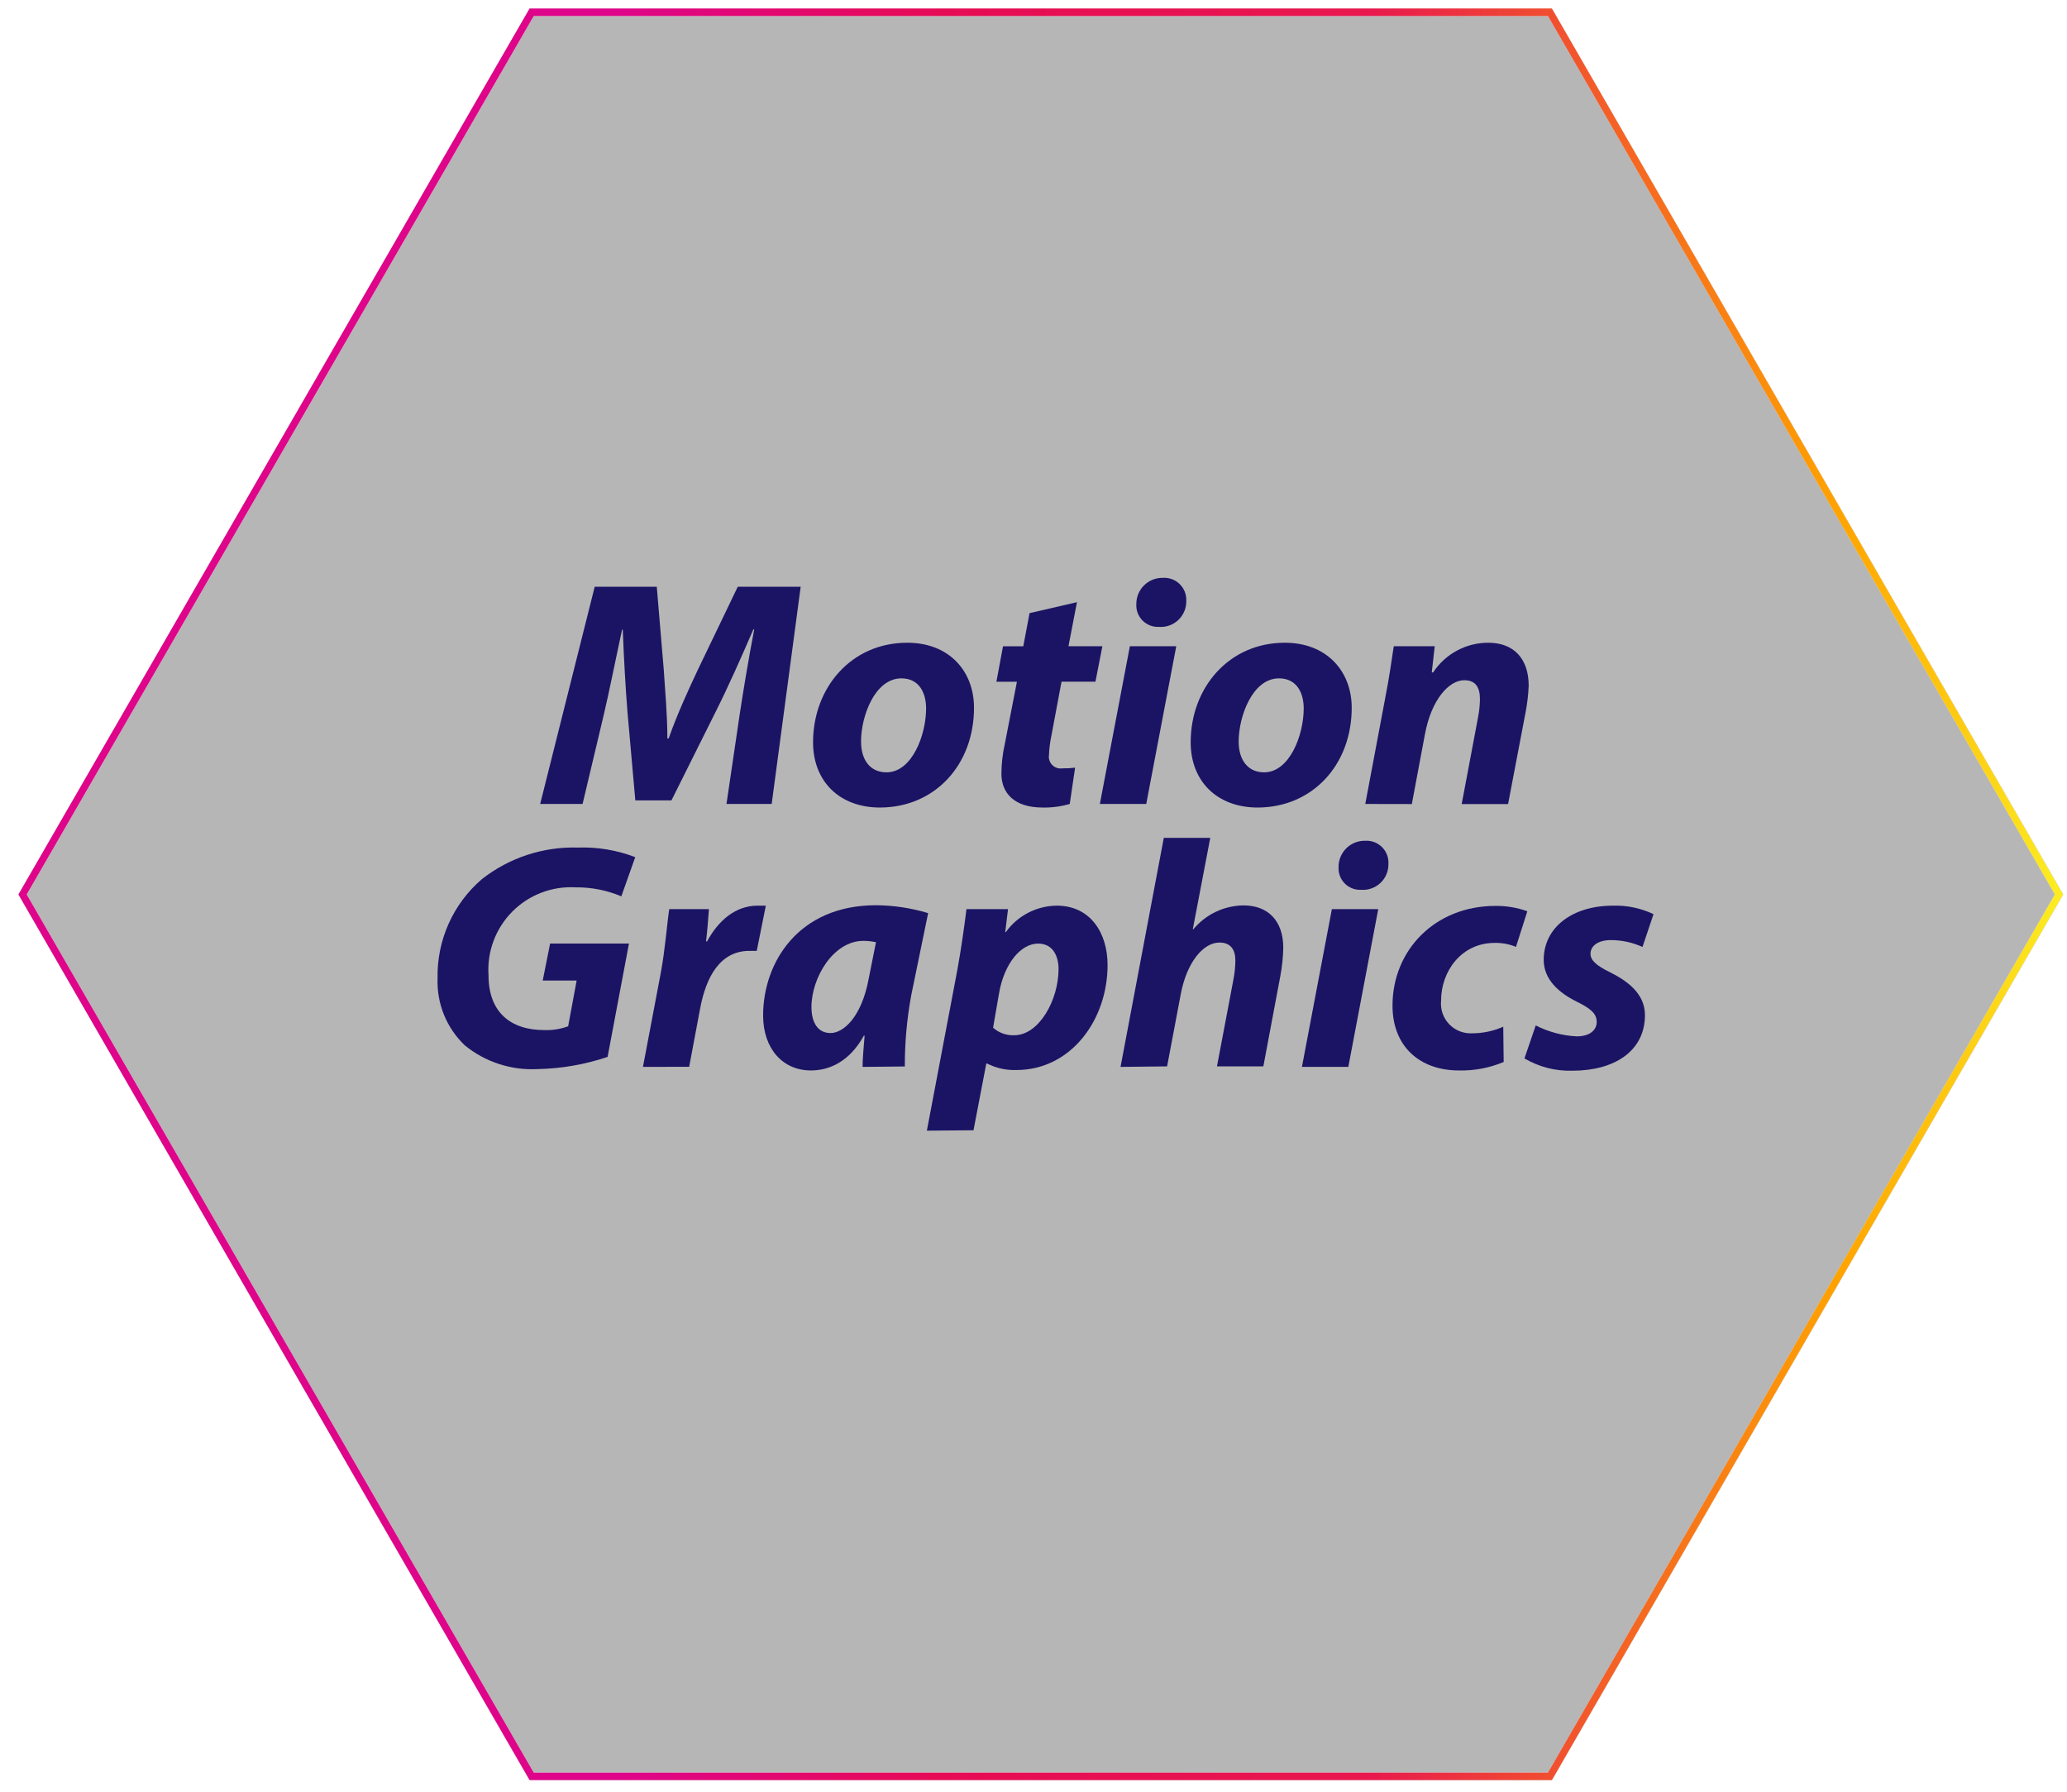
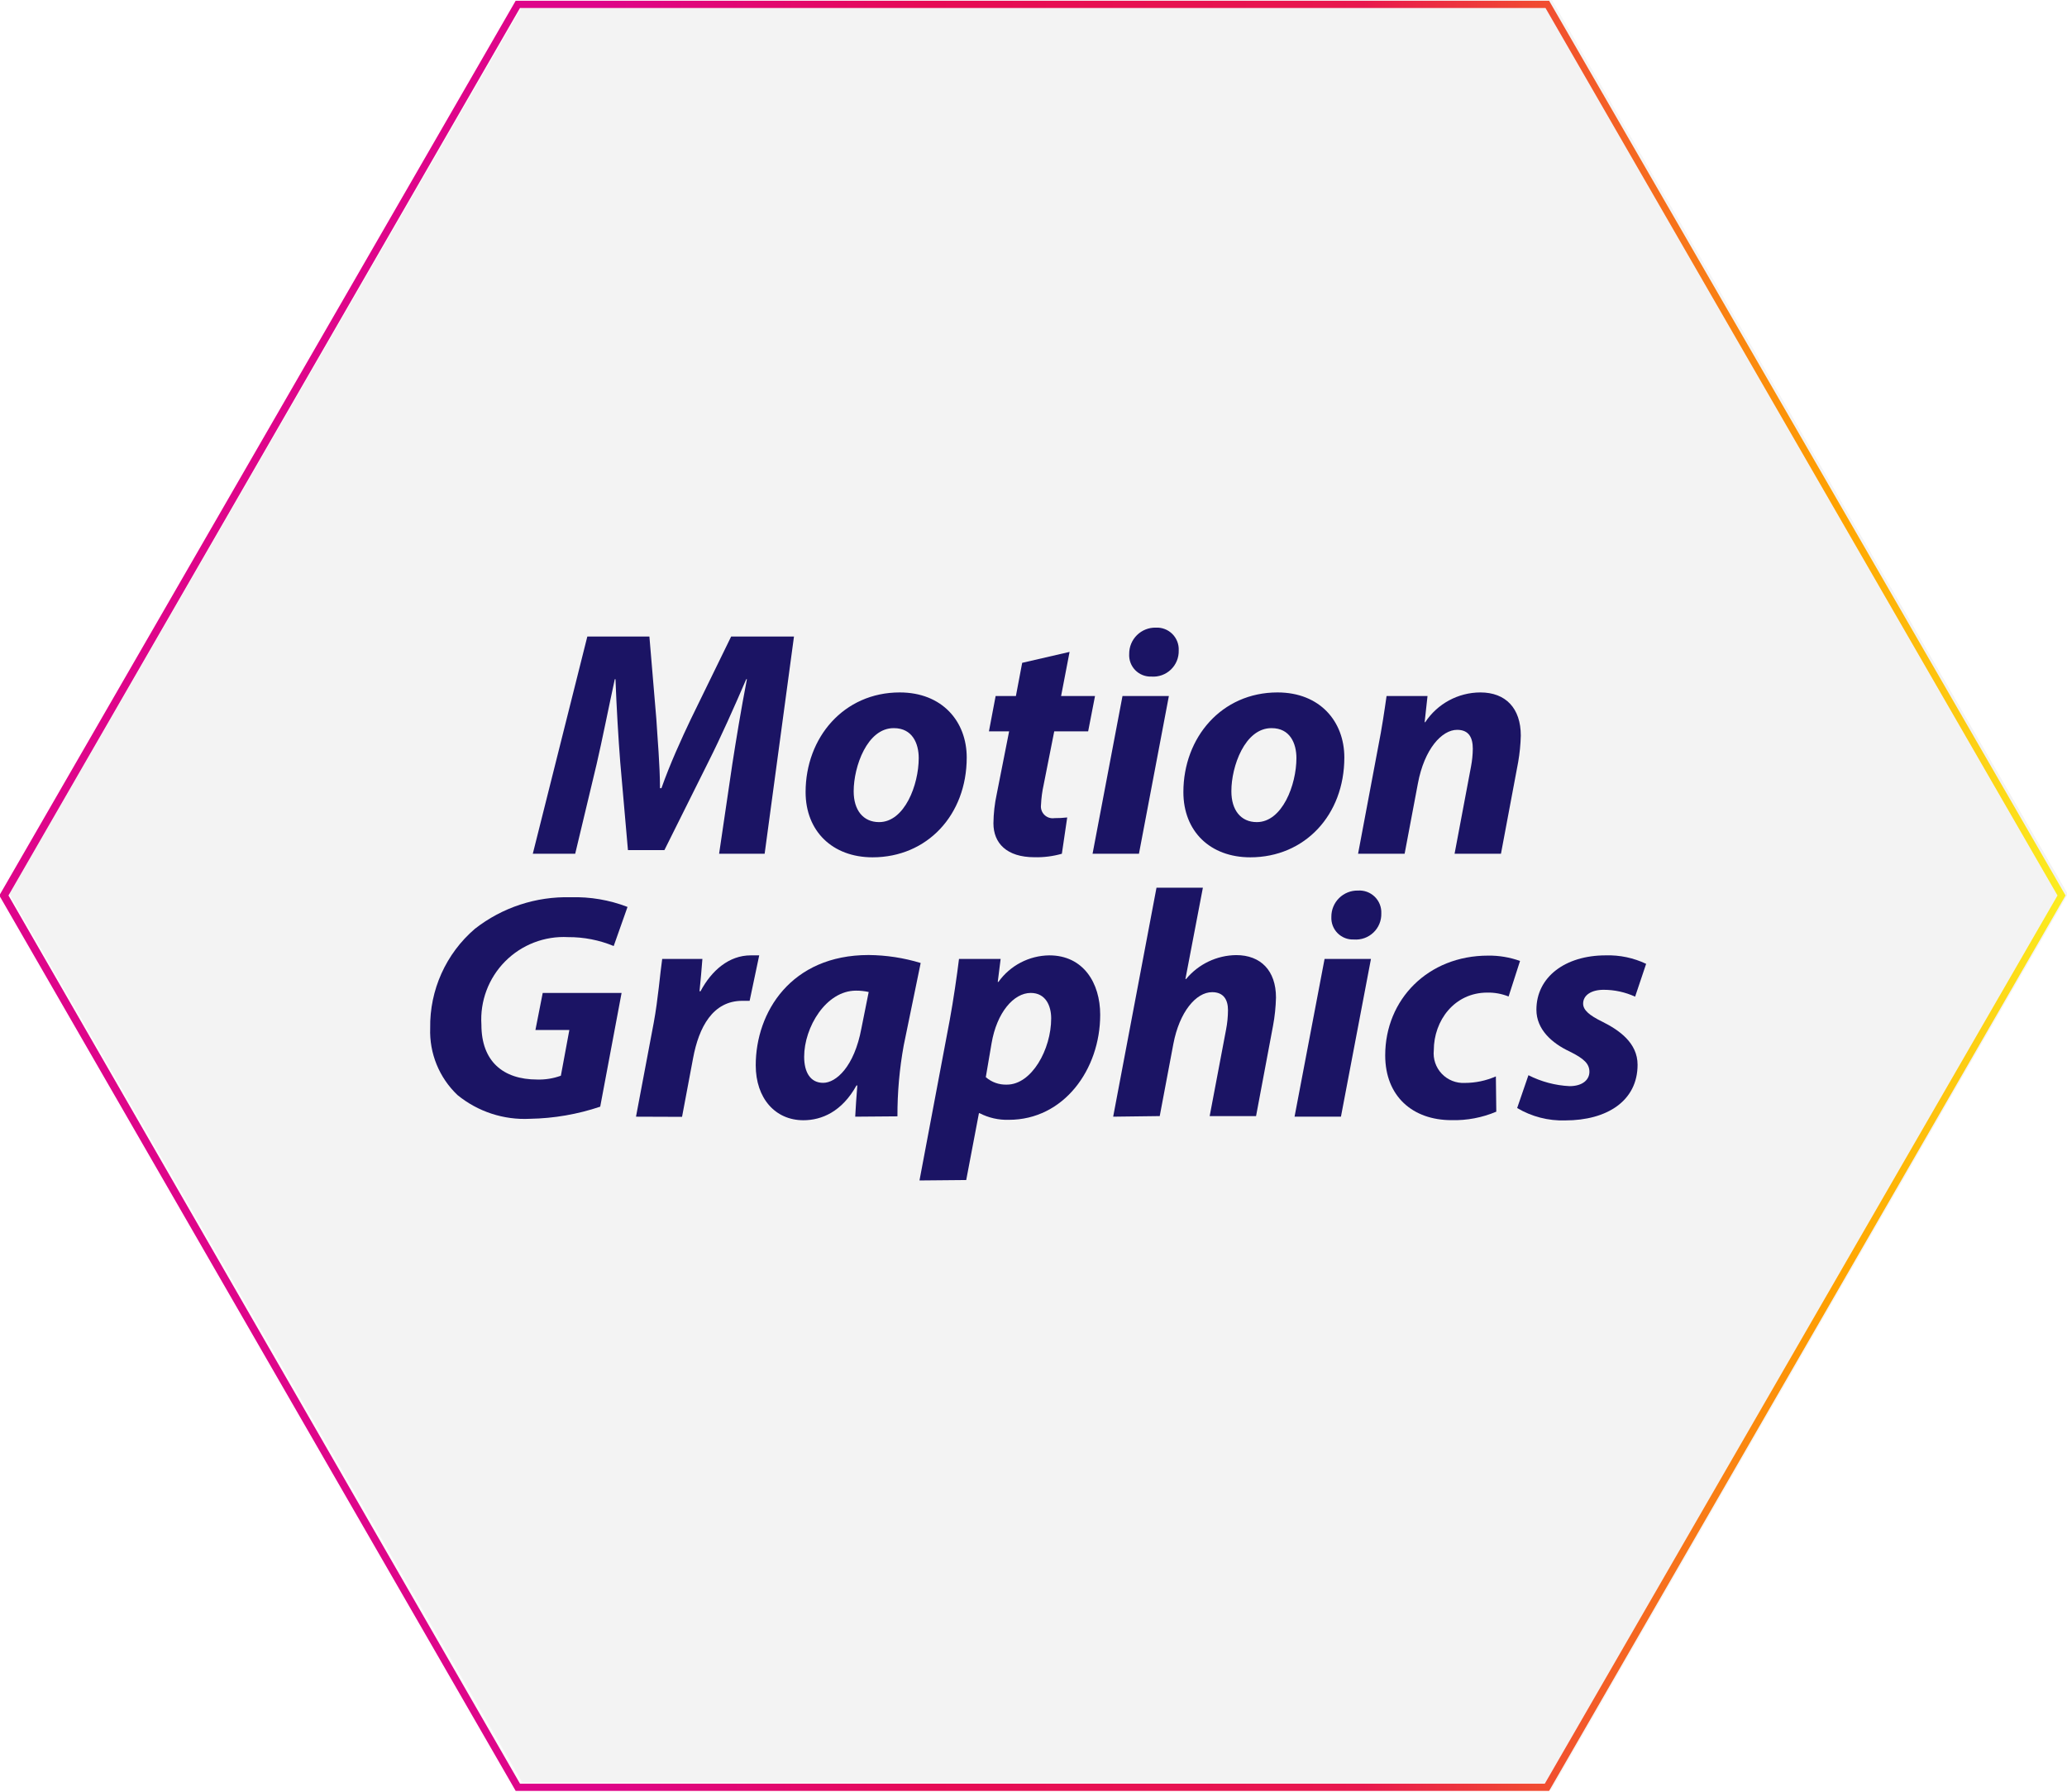
- <svg xmlns="http://www.w3.org/2000/svg" id="Layer_1" data-name="Layer 1" viewBox="0 0 243.75 211.24">
+ <svg xmlns="http://www.w3.org/2000/svg" viewBox="0 0 243.75 211.24">
  <defs>
-     <style>.cls-1{fill:#b6b6b6;}.cls-2{fill:url(#linear-gradient);}.cls-3{fill:url(#linear-gradient-2);}.cls-4{fill:#1b1464;}</style>
-     <linearGradient id="linear-gradient" x1="2.17" y1="105.46" x2="243.31" y2="105.46" gradientUnits="userSpaceOnUse">
+     <style>.cls-1{opacity:0.69;}.cls-2{fill:#ededed;}.cls-3{fill:url(#linear-gradient);}.cls-4{fill:url(#linear-gradient-2);}.cls-5{fill:#1b1464;}</style>
+     <linearGradient id="linear-gradient" x1="0.17" y1="-368.75" x2="243.83" y2="-368.75" gradientTransform="matrix(1, 0, 0, -1, 0, -263.3)" gradientUnits="userSpaceOnUse">
      <stop offset="0" stop-color="#fff" />
      <stop offset="1" stop-color="#ededed" />
    </linearGradient>
-     <linearGradient id="linear-gradient-2" x1="2.17" y1="105.46" x2="243.31" y2="105.46" gradientUnits="userSpaceOnUse">
+     <linearGradient id="linear-gradient-2" x1="-0.08" y1="-368.92" x2="243.58" y2="-368.92" gradientTransform="matrix(1, 0, 0, -1, 0, -263.3)" gradientUnits="userSpaceOnUse">
      <stop offset="0.29" stop-color="#de058a" />
      <stop offset="0.45" stop-color="#e60b55" />
      <stop offset="0.66" stop-color="#e8184e" />
      <stop offset="0.89" stop-color="#ffa300" />
      <stop offset="1" stop-color="#fcee21" />
    </linearGradient>
  </defs>
-   <polygon class="cls-1" points="183.03 1.04 62.45 1.04 2.17 105.46 62.45 209.88 183.03 209.88 243.31 105.46 183.03 1.04" />
-   <path class="cls-2" d="M182.54,1.89l59.79,103.57L182.54,209H62.94L3.15,105.46,62.94,1.89h119.6M183,1H62.45L2.17,105.46,62.45,209.88H183l60.28-104.42L183,1Z" />
-   <path class="cls-3" d="M182.54,1.89l59.79,103.57L182.54,209H62.94L3.15,105.46,62.94,1.89h119.6M183,1H62.45L2.17,105.46,62.45,209.88H183l60.28-104.42L183,1Z" />
-   <path class="cls-4" d="M85.67,94.79l1.56-10.58c.42-2.76,1-6.28,1.71-10h-.1c-1.44,3.33-3,6.84-4.42,9.66L79.18,94.37H74.92L74,84c-.23-2.81-.43-6.35-.56-9.77h-.08c-.74,3.4-1.5,7.25-2.15,10L68.7,94.79h-5l6.43-25.61h7.32l.82,9.74c.15,2.4.43,5.3.43,8.15h.15c1-2.85,2.38-5.85,3.47-8.16L87,69.18h7.42L91,94.79Z" />
-   <path class="cls-4" d="M114.86,83.44c0,6.78-4.66,11.77-11.1,11.77-4.73,0-7.88-3.06-7.88-7.69,0-6.43,4.5-11.74,11.1-11.74C112,75.78,114.86,79.2,114.86,83.44Zm-13.32,4c0,2.17,1.08,3.62,3,3.62,3,0,4.67-4.38,4.67-7.54,0-1.73-.75-3.54-2.92-3.54C103.12,80,101.53,84.53,101.54,87.41Z" />
-   <path class="cls-4" d="M127,71l-1,5.19h4l-.82,4.18h-4L124,86.67a13.61,13.61,0,0,0-.3,2.36,1.38,1.38,0,0,0,1.58,1.56,10.69,10.69,0,0,0,1.5-.08l-.63,4.28a10.7,10.7,0,0,1-3.22.42c-3.3,0-4.84-1.68-4.84-4a16.41,16.41,0,0,1,.39-3.44l1.44-7.39H117.5l.78-4.18h2.39l.74-3.91Z" />
-   <path class="cls-4" d="M129.7,94.79l3.54-18.6h5.47l-3.54,18.6ZM134,71.23a3.07,3.07,0,0,1,3.14-3.1,2.59,2.59,0,0,1,2.75,2.7,3,3,0,0,1-3.23,3.08A2.54,2.54,0,0,1,134,71.23Z" />
-   <path class="cls-4" d="M159.4,83.44c0,6.78-4.67,11.77-11.1,11.77-4.73,0-7.89-3.06-7.89-7.69,0-6.43,4.5-11.74,11.1-11.74C156.51,75.78,159.4,79.2,159.4,83.44Zm-13.33,4c0,2.17,1.09,3.62,3,3.62,3,0,4.67-4.38,4.67-7.54,0-1.73-.75-3.54-2.93-3.54C147.66,80,146.07,84.53,146.07,87.41Z" />
-   <path class="cls-4" d="M161,94.79l2.36-12.54c.46-2.35.75-4.39,1-6.06h4.83l-.35,3.09H169a7.78,7.78,0,0,1,6.5-3.5c3,0,4.77,1.86,4.77,5.08A21.58,21.58,0,0,1,179.9,84l-2.06,10.8h-5.47l1.94-10.29a11.92,11.92,0,0,0,.21-2.08c0-1.3-.44-2.23-1.85-2.23-1.78,0-3.86,2.24-4.63,6.34l-1.55,8.26Z" />
-   <path class="cls-4" d="M71.65,124.61a27.46,27.46,0,0,1-8.3,1.44,12.52,12.52,0,0,1-8.54-2.8,10.38,10.38,0,0,1-3.21-7.9,15,15,0,0,1,5.23-11.7,17.49,17.49,0,0,1,11.3-3.72,17.25,17.25,0,0,1,6.78,1.13l-1.64,4.62a13.56,13.56,0,0,0-5.43-1.06A9.73,9.73,0,0,0,57.61,115c0,4.3,2.55,6.45,6.58,6.45A7.31,7.31,0,0,0,67,121l1-5.39H64l.87-4.36h9.3Z" />
-   <path class="cls-4" d="M75.82,125.79l2.1-11.07c.52-2.79.75-5.92,1-7.53H83.6c-.09,1.26-.19,2.52-.34,3.81h.12c1.32-2.47,3.38-4.22,5.93-4.22.34,0,.7,0,1,0l-1.07,5.33c-.24,0-.54,0-.86,0-3.48,0-5.12,3.1-5.81,6.76l-1.3,6.91Z" />
-   <path class="cls-4" d="M101.72,125.79c0-1.08.14-2.36.24-3.68h-.09c-1.71,3.09-4.09,4.1-6.25,4.1-3.33,0-5.63-2.59-5.63-6.48,0-6.26,4.17-13,13.31-13a21.75,21.75,0,0,1,6.15.93l-2,9.72a46,46,0,0,0-.75,8.36Zm1.58-14.7a7.24,7.24,0,0,0-1.49-.16c-3.54,0-6.11,4.34-6.12,7.79,0,1.83.74,3.08,2.25,3.08s3.66-1.86,4.5-6.41Z" />
-   <path class="cls-4" d="M109.3,133.31l3.59-18.93c.41-2.21.85-5.29,1.08-7.19h4.9l-.33,2.71h.07a7.48,7.48,0,0,1,6-3.12c4,0,6,3.24,6,7,0,6.45-4.3,12.38-10.77,12.38a7.14,7.14,0,0,1-3.45-.77h-.08l-1.51,7.87Zm7.81-12.14a3.54,3.54,0,0,0,2.49.89c2.93,0,5.23-4.16,5.23-7.81,0-1.48-.64-3-2.41-3-2,0-4,2.28-4.62,5.93Z" />
-   <path class="cls-4" d="M132.14,125.79l5.1-27h5.48l-2.06,10.77h.07a7.79,7.79,0,0,1,5.91-2.81c2.9,0,4.69,1.82,4.69,5a21,21,0,0,1-.35,3.35l-2,10.63h-5.47l1.93-10.18a12.37,12.37,0,0,0,.24-2.3c0-1.23-.51-2.12-1.88-2.12-1.91,0-3.86,2.34-4.56,6.09l-1.61,8.51Z" />
-   <path class="cls-4" d="M153.53,125.79l3.53-18.6h5.47L159,125.79Zm4.32-23.56a3.07,3.07,0,0,1,3.14-3.1,2.58,2.58,0,0,1,2.74,2.7,3,3,0,0,1-3.23,3.08A2.53,2.53,0,0,1,157.85,102.23Z" />
-   <path class="cls-4" d="M177.32,125.21a12.78,12.78,0,0,1-5.28,1c-4.59,0-7.83-2.81-7.83-7.64,0-6.59,5.06-11.76,12.13-11.76a10.73,10.73,0,0,1,3.77.63l-1.34,4.2a6.24,6.24,0,0,0-2.52-.47c-3.89,0-6.31,3.32-6.31,6.8a3.5,3.5,0,0,0,3.65,3.86,9,9,0,0,0,3.68-.78Z" />
-   <path class="cls-4" d="M181.1,120.9a11.84,11.84,0,0,0,4.85,1.29c1.54,0,2.34-.76,2.34-1.69s-.6-1.54-2.31-2.38c-2.14-1.05-3.94-2.63-3.94-4.94,0-3.85,3.39-6.4,8.17-6.4a10.44,10.44,0,0,1,4.78,1l-1.3,3.87a9,9,0,0,0-3.72-.81c-1.45,0-2.41.63-2.41,1.63,0,.77.75,1.41,2.26,2.14,2,1,4.16,2.49,4.16,5.07,0,4.26-3.62,6.56-8.54,6.56a10.53,10.53,0,0,1-5.67-1.45Z" />
+   <g id="Layer_2" data-name="Layer 2">
+     <g class="cls-1">
+       <polygon class="cls-2" points="182.94 -0.09 61.07 -0.09 0.17 105.41 61.07 210.98 182.94 210.98 243.83 105.41 182.94 -0.09" />
+       <path class="cls-3" d="M182.43.77l60.46,104.64L182.43,210.13H61.58L1.12,105.41,61.58.77H182.43m.51-.86H61.07L.17,105.41,61.07,211H182.94l60.89-105.57L182.94-.09Z" />
+     </g>
+     <path class="cls-4" d="M182.25.94l60.38,104.64L182.17,210.3H61.32L1,105.58,61.32.94H182.25m.43-.85H60.81L-.08,105.58,60.81,211.15H182.68l60.9-105.57L182.68.09Z" />
+     <path class="cls-5" d="M84.8,100.66l1.56-10.58c.43-2.76,1-6.28,1.72-10H88c-1.43,3.32-3,6.84-4.42,9.66l-5.23,10.49H74.05l-.91-10.38c-.22-2.81-.43-6.36-.56-9.77H72.5c-.74,3.4-1.5,7.25-2.14,10l-2.53,10.58h-5l6.43-25.61h7.32l.82,9.74c.14,2.39.42,5.3.43,8.14H78c1-2.84,2.37-5.84,3.47-8.15l4.75-9.73h7.41l-3.46,25.61Z" />
+     <path class="cls-5" d="M114,89.31c0,6.78-4.67,11.77-11.1,11.77C98.17,101.08,95,98,95,93.39c0-6.43,4.5-11.75,11.1-11.75C111.11,81.64,114,85.06,114,89.31Zm-13.33,4c0,2.17,1.09,3.62,3,3.62,3,0,4.67-4.39,4.67-7.55,0-1.73-.75-3.53-2.93-3.53C102.26,85.82,100.67,90.4,100.67,93.28Z" />
+     <path class="cls-5" d="M126.13,76.86l-1,5.2h4l-.81,4.17h-4l-1.25,6.31a13.54,13.54,0,0,0-.31,2.36,1.39,1.39,0,0,0,1.59,1.56,12.56,12.56,0,0,0,1.5-.08l-.63,4.28a10.81,10.81,0,0,1-3.23.41c-3.29,0-4.84-1.67-4.84-4a17.2,17.2,0,0,1,.39-3.45L119,86.23h-2.38l.79-4.17h2.39l.74-3.91Z" />
+     <path class="cls-5" d="M128.84,100.66l3.53-18.6h5.47l-3.53,18.6Zm4.32-23.56A3.07,3.07,0,0,1,136.3,74,2.57,2.57,0,0,1,139,76.69a3,3,0,0,1-3.23,3.08A2.52,2.52,0,0,1,133.16,77.1Z" />
+     <path class="cls-5" d="M158.53,89.31c0,6.78-4.66,11.77-11.09,11.77-4.73,0-7.89-3.06-7.89-7.69,0-6.43,4.5-11.75,11.1-11.75C155.65,81.64,158.53,85.06,158.53,89.31Zm-13.32,4c0,2.17,1.09,3.62,3,3.62,3,0,4.67-4.39,4.67-7.55,0-1.73-.75-3.53-2.92-3.53C146.79,85.82,145.2,90.4,145.21,93.28Z" />
+     <path class="cls-5" d="M160.15,100.66l2.36-12.54c.47-2.36.76-4.39,1-6.06h4.83L168,85.15h.07a7.82,7.82,0,0,1,6.5-3.51c3,0,4.77,1.87,4.77,5.09a21.4,21.4,0,0,1-.31,3.12L177,100.66h-5.47l1.94-10.29a11.92,11.92,0,0,0,.21-2.08c0-1.31-.45-2.24-1.85-2.24-1.79,0-3.87,2.24-4.63,6.35l-1.56,8.26Z" />
+     <path class="cls-5" d="M70.78,130.48a27.42,27.42,0,0,1-8.29,1.43,12.5,12.5,0,0,1-8.54-2.8,10.35,10.35,0,0,1-3.22-7.89A15.11,15.11,0,0,1,56,109.51a17.55,17.55,0,0,1,11.3-3.72A17.16,17.16,0,0,1,74,106.93l-1.63,4.61A13.84,13.84,0,0,0,67,110.49a9.72,9.72,0,0,0-10.23,10.33c0,4.3,2.54,6.46,6.58,6.46a7.51,7.51,0,0,0,2.79-.45l1-5.39h-4l.86-4.37h9.3Z" />
+     <path class="cls-5" d="M75,131.66l2.09-11.07c.52-2.8.76-5.93,1-7.53h4.74c-.1,1.26-.2,2.51-.34,3.81h.12c1.31-2.47,3.38-4.23,5.92-4.23.35,0,.71,0,1,0L88.4,118c-.24,0-.54,0-.86,0-3.49,0-5.13,3.11-5.81,6.77l-1.3,6.91Z" />
+     <path class="cls-5" d="M100.85,131.66c.05-1.09.15-2.36.25-3.68H101c-1.71,3.08-4.09,4.1-6.26,4.1-3.33,0-5.62-2.6-5.62-6.48,0-6.26,4.16-13,13.31-13a21.65,21.65,0,0,1,6.14.94l-2,9.72a46,46,0,0,0-.74,8.36Zm1.59-14.7a6.63,6.63,0,0,0-1.5-.16c-3.54,0-6.11,4.33-6.11,7.79,0,1.83.73,3.08,2.24,3.08s3.66-1.87,4.51-6.42Z" />
+     <path class="cls-5" d="M108.43,139.18,112,120.25c.41-2.21.86-5.29,1.09-7.19H118l-.34,2.71h.08a7.48,7.48,0,0,1,6-3.13c4,0,6,3.24,6,7,0,6.46-4.3,12.39-10.77,12.39a7.07,7.07,0,0,1-3.45-.78h-.08l-1.5,7.88ZM116.25,127a3.58,3.58,0,0,0,2.49.88c2.92,0,5.22-4.15,5.22-7.81,0-1.47-.64-3-2.41-3-2,0-4,2.29-4.62,5.94Z" />
+     <path class="cls-5" d="M131.27,131.66l5.11-27h5.47l-2.06,10.77h.08a7.78,7.78,0,0,1,5.91-2.82c2.89,0,4.69,1.83,4.69,5a20.86,20.86,0,0,1-.35,3.34l-2,10.64h-5.47l1.93-10.18a12.39,12.39,0,0,0,.23-2.31c0-1.22-.51-2.12-1.87-2.12-1.91,0-3.86,2.35-4.57,6.09l-1.61,8.52Z" />
+     <path class="cls-5" d="M152.66,131.66l3.54-18.6h5.47l-3.54,18.6ZM157,108.1a3.07,3.07,0,0,1,3.14-3.1,2.58,2.58,0,0,1,2.75,2.69,3,3,0,0,1-3.23,3.08A2.54,2.54,0,0,1,157,108.1Z" />
+     <path class="cls-5" d="M176.45,131.07a12.73,12.73,0,0,1-5.28,1c-4.58,0-7.82-2.81-7.82-7.64,0-6.59,5.05-11.76,12.13-11.76a10.73,10.73,0,0,1,3.77.63l-1.35,4.19a6.42,6.42,0,0,0-2.51-.46c-3.89,0-6.31,3.31-6.31,6.8a3.49,3.49,0,0,0,3.65,3.85,9.12,9.12,0,0,0,3.67-.77Z" />
+     <path class="cls-5" d="M180.24,126.77a12,12,0,0,0,4.85,1.29c1.54,0,2.34-.76,2.34-1.69s-.6-1.54-2.32-2.39c-2.14-1-3.93-2.63-3.93-4.93,0-3.85,3.39-6.41,8.17-6.41a10.37,10.37,0,0,1,4.77,1l-1.3,3.87a8.92,8.92,0,0,0-3.71-.81c-1.45,0-2.42.63-2.42,1.63,0,.77.76,1.4,2.26,2.13,2,1,4.16,2.5,4.16,5.08,0,4.26-3.61,6.56-8.53,6.56a10.44,10.44,0,0,1-5.67-1.46Z" />
+   </g>
</svg>
